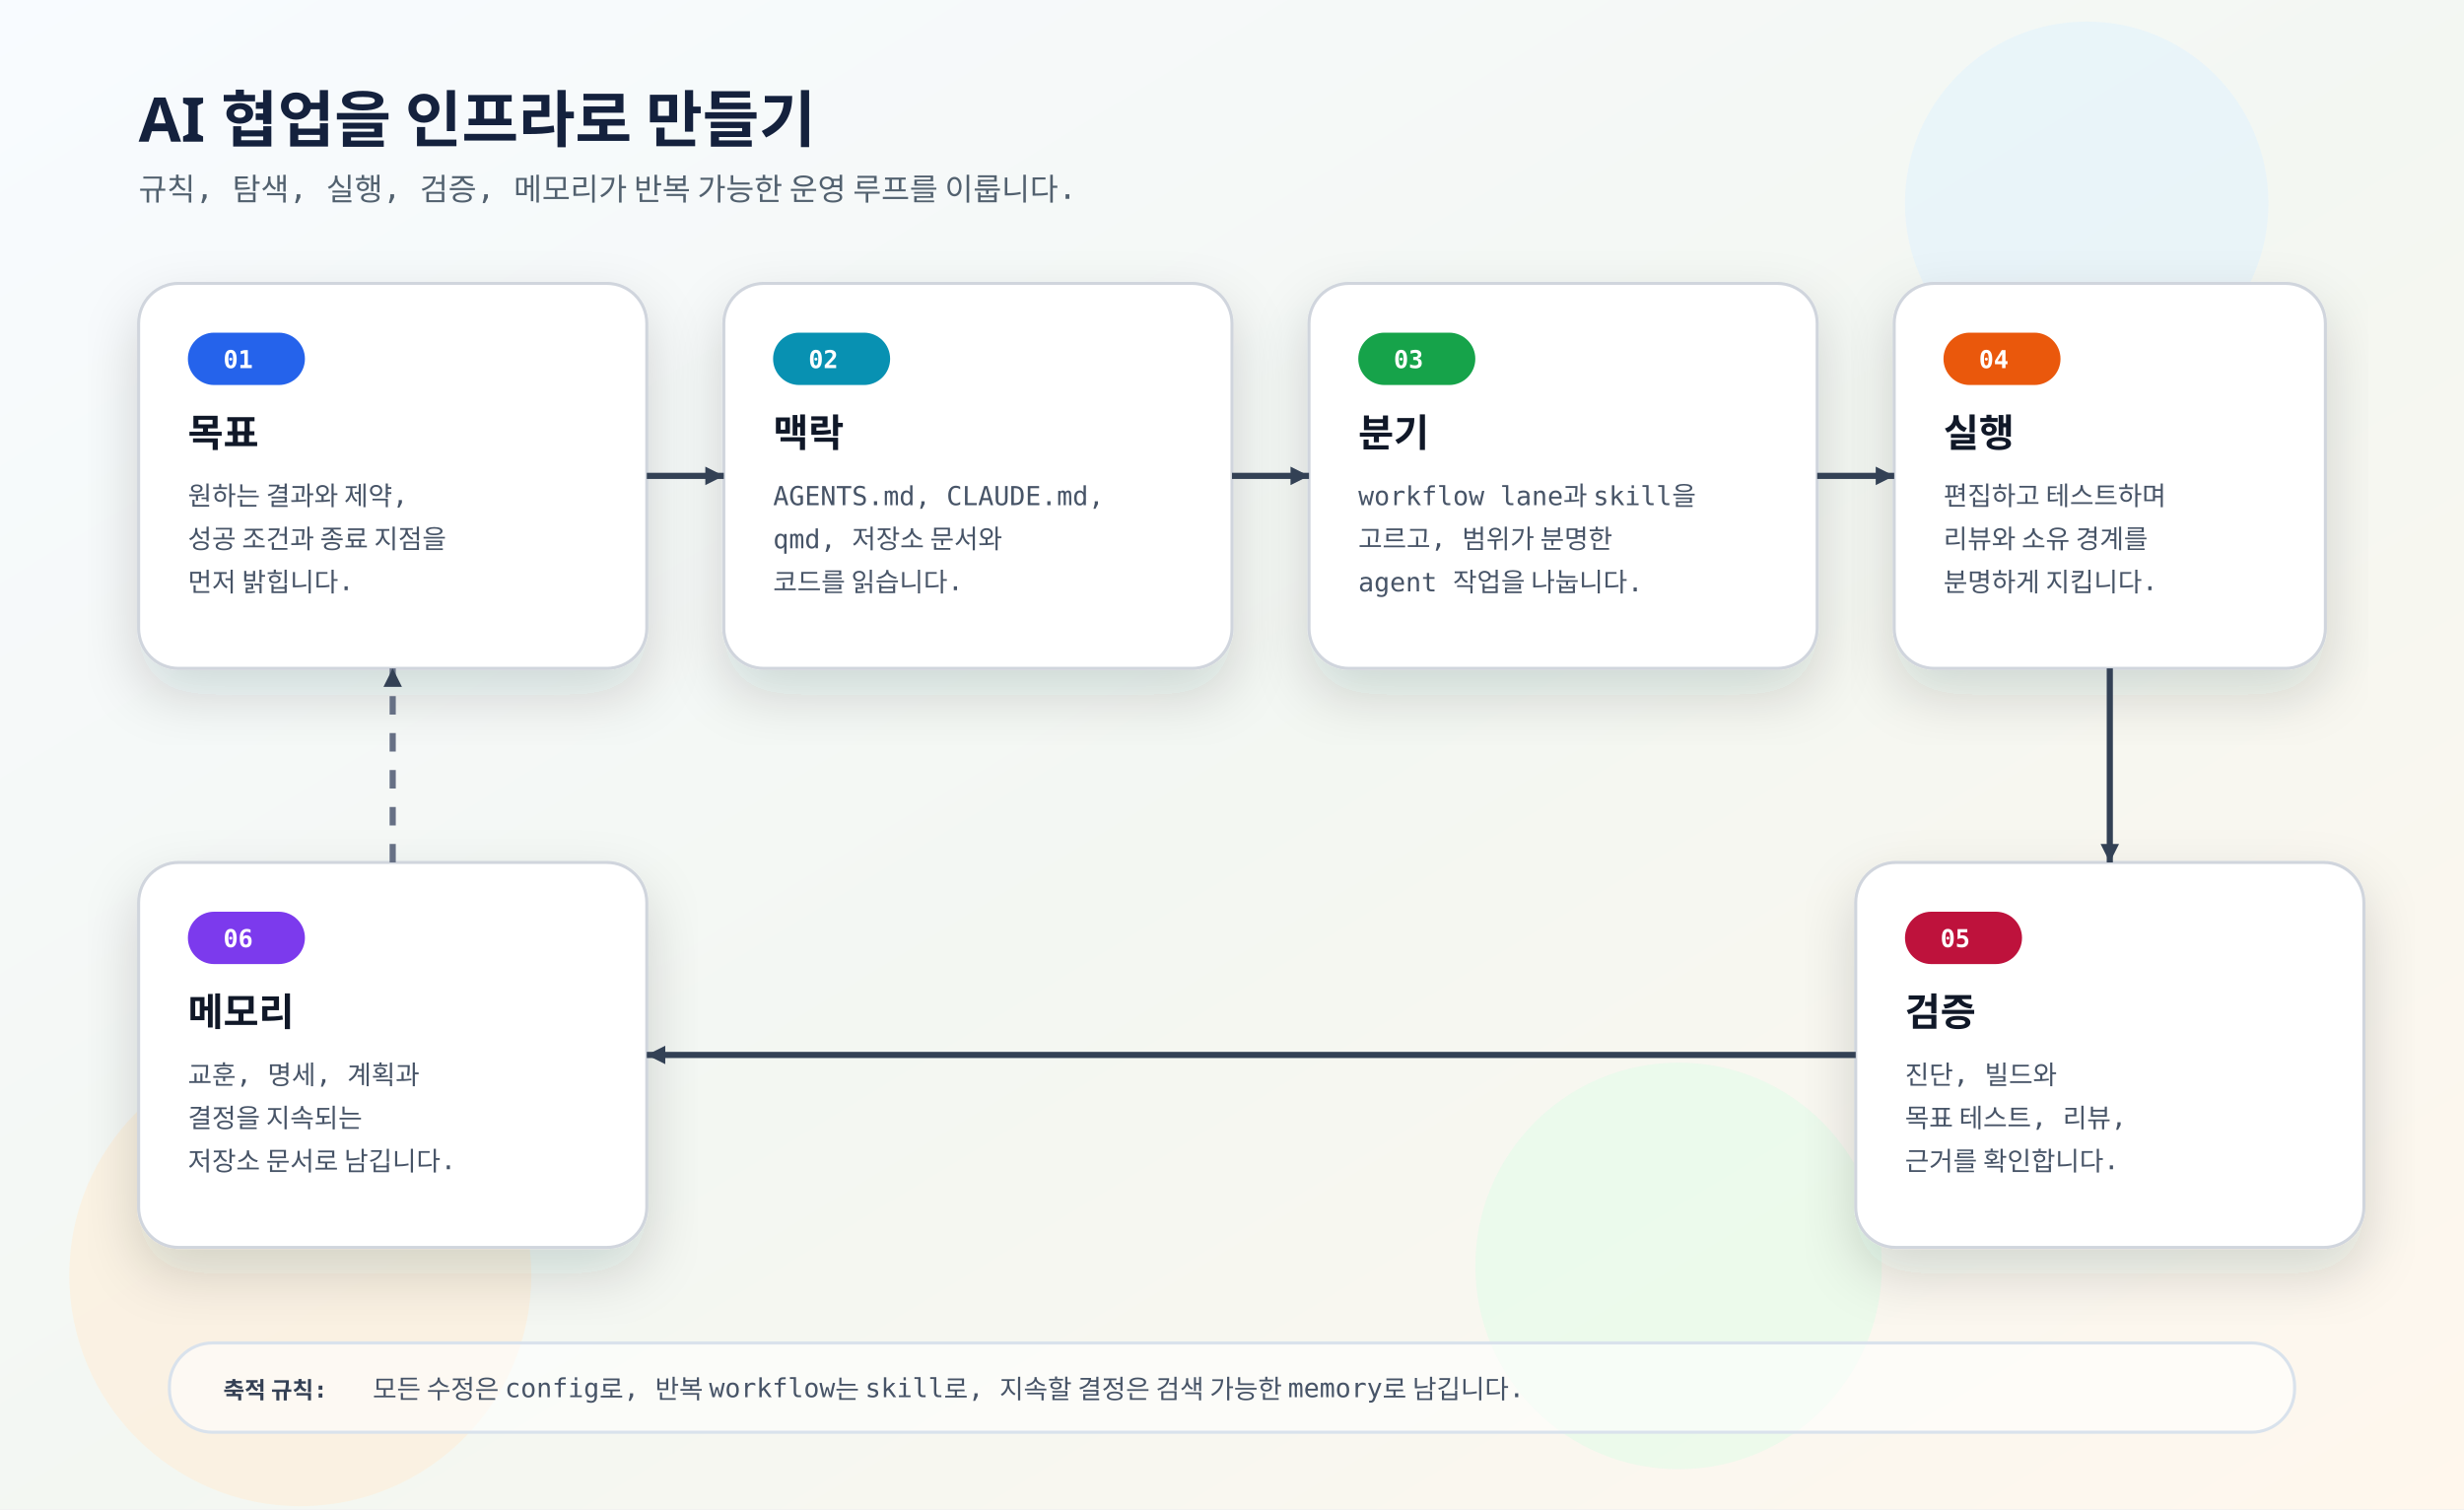
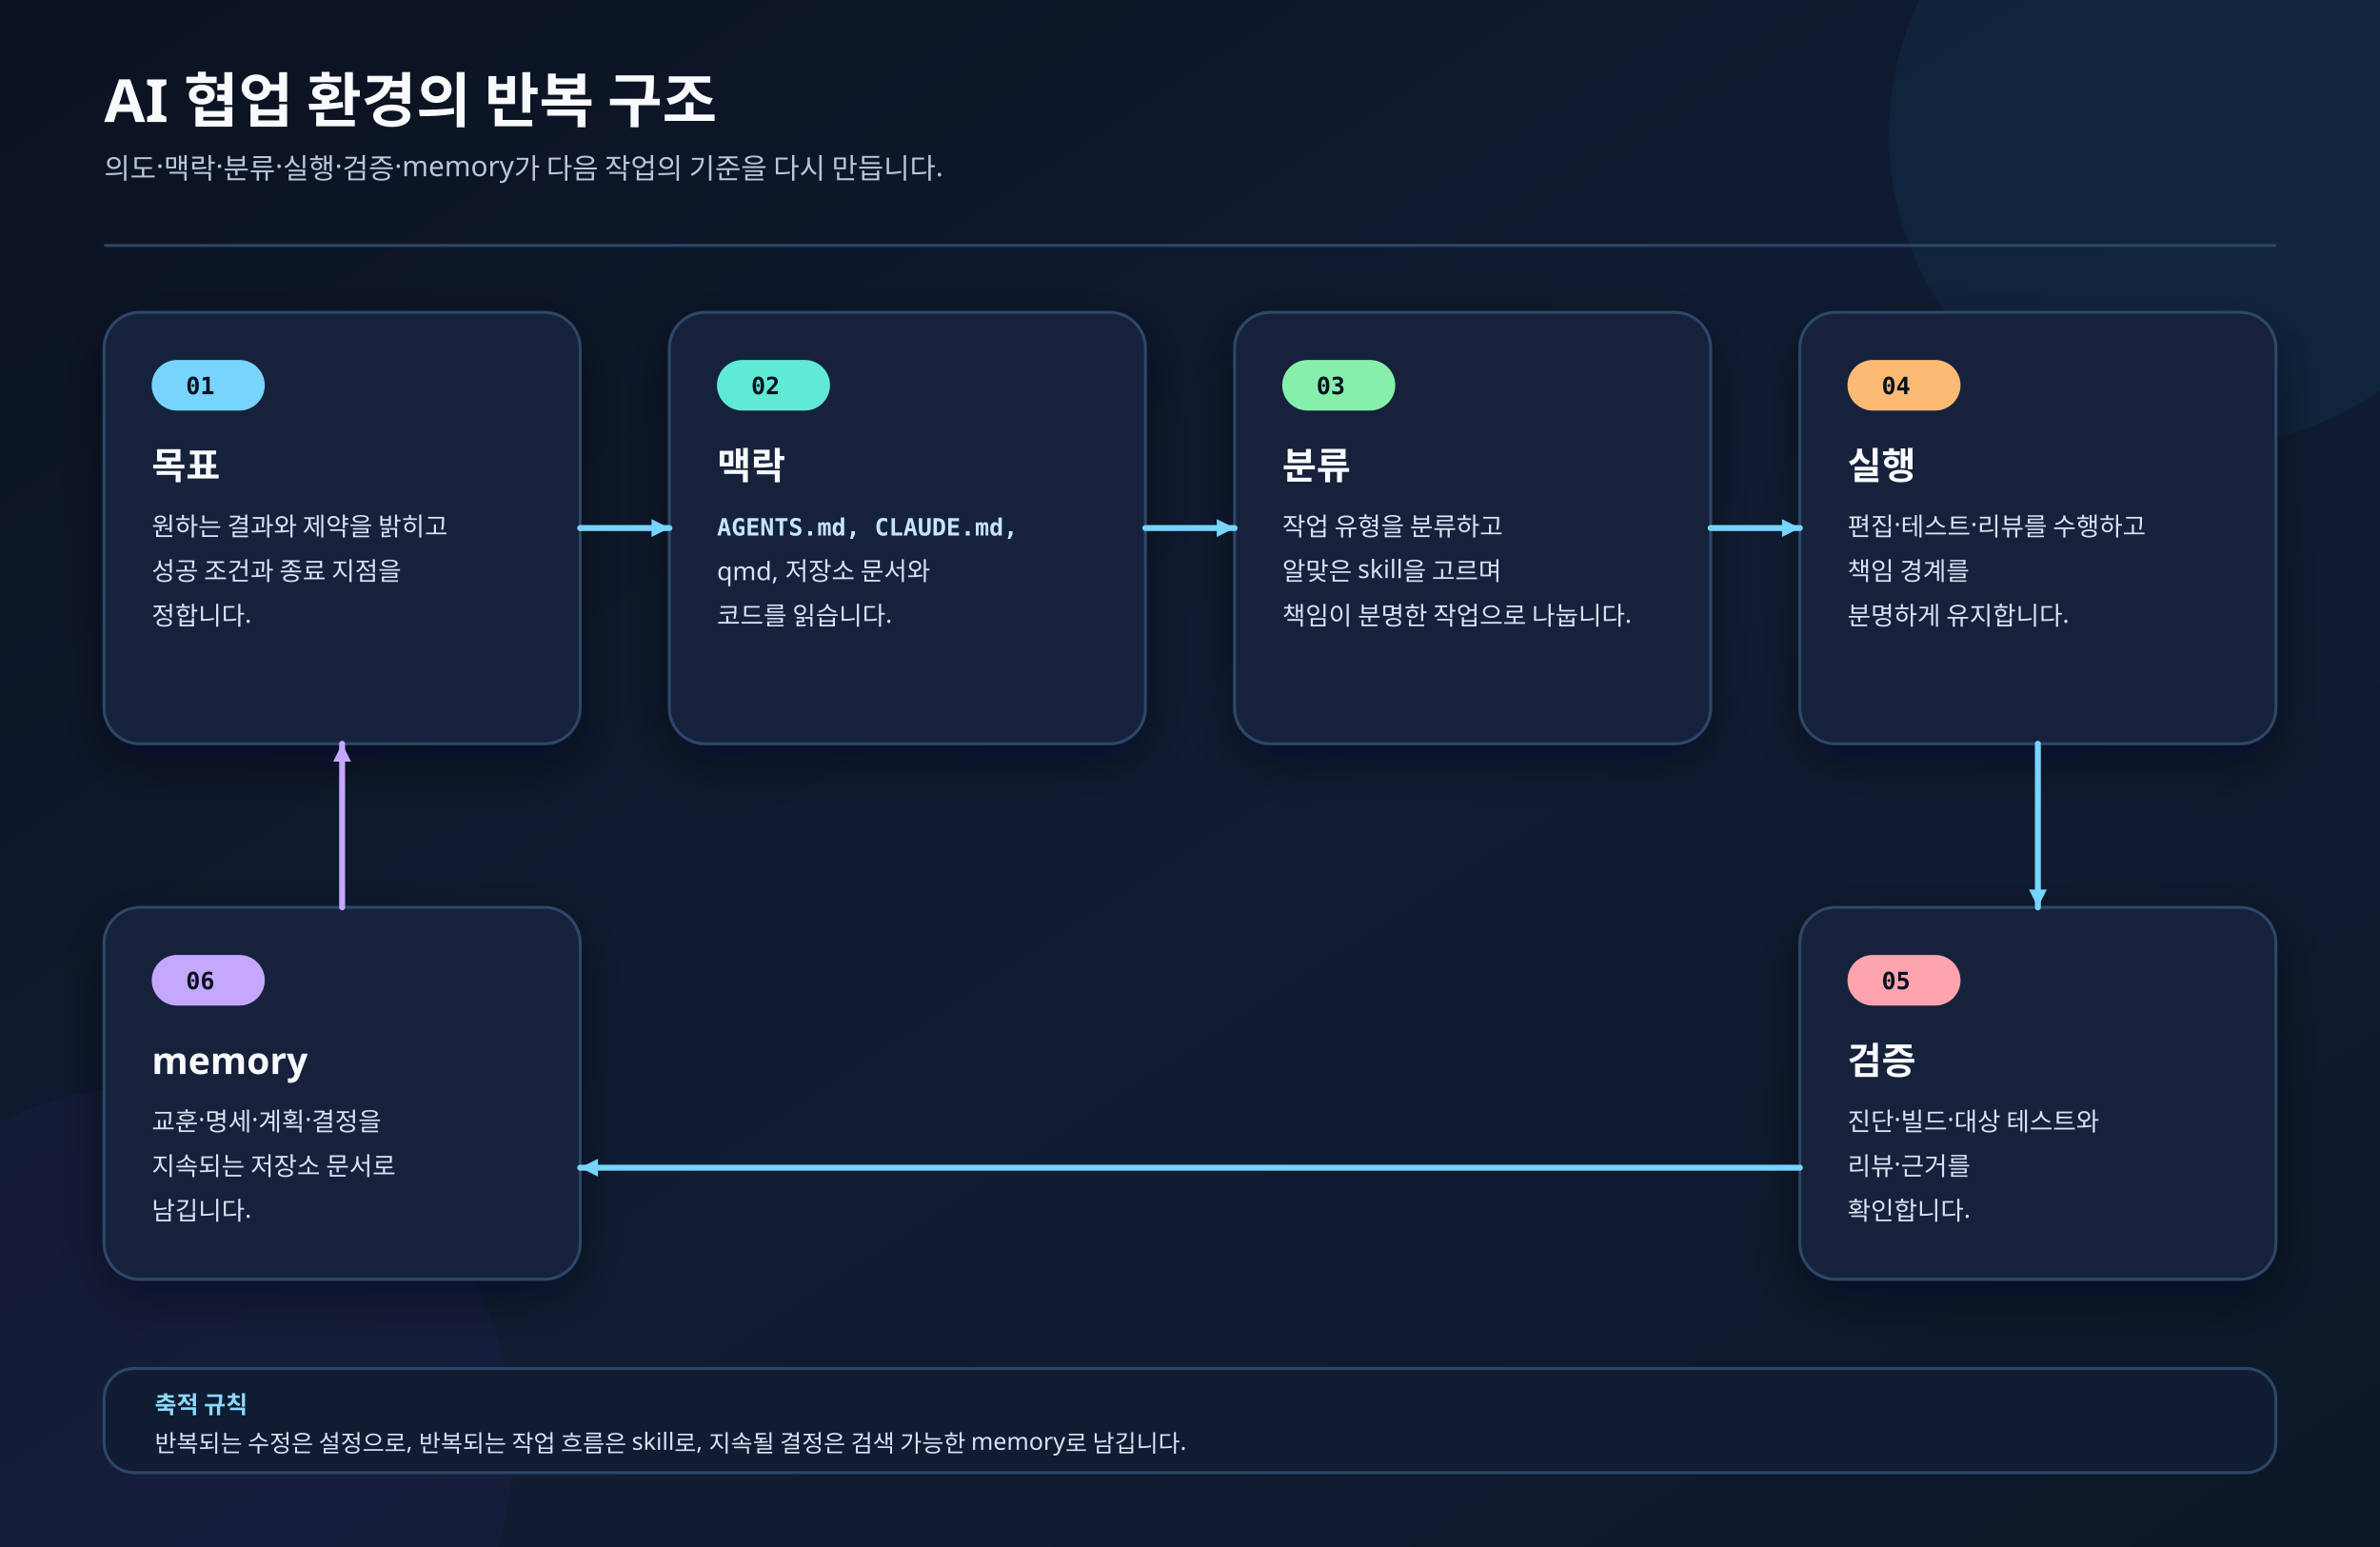
- <svg xmlns="http://www.w3.org/2000/svg" width="1600" height="980" viewBox="0 0 1600 980" role="img" aria-labelledby="title desc">
+ <svg xmlns="http://www.w3.org/2000/svg" width="1600" height="1040" viewBox="0 0 1600 1040" role="img" aria-labelledby="title desc">
  <defs>
-     <linearGradient id="bg" x1="0" y1="0" x2="1" y2="1">
-       <stop offset="0" stop-color="#f8fbff" />
-       <stop offset="0.52" stop-color="#f3f7f2" />
-       <stop offset="1" stop-color="#fff7ed" />
+     <linearGradient id="background" x1="0" y1="0" x2="1" y2="1">
+       <stop offset="0" stop-color="#0b1220" />
+       <stop offset="0.55" stop-color="#101d33" />
+       <stop offset="1" stop-color="#0c1727" />
    </linearGradient>
-     <filter id="shadow" x="-10%" y="-20%" width="120%" height="140%">
-       <feDropShadow dx="0" dy="16" stdDeviation="18" flood-color="#1f2937" flood-opacity="0.16" />
+     <filter id="shadow" x="-12%" y="-16%" width="124%" height="132%">
+       <feDropShadow dx="0" dy="12" stdDeviation="16" flood-color="#020617" flood-opacity="0.48" />
    </filter>
-     <marker id="arrow" viewBox="0 0 14 14" refX="13" refY="7" markerWidth="14" markerHeight="14" markerUnits="userSpaceOnUse" orient="auto">
-       <path d="M1 1 L13 7 L1 13 Z" fill="#334155" />
+     <marker id="flow-arrow" viewBox="0 0 14 14" refX="13" refY="7" markerWidth="14" markerHeight="14" markerUnits="userSpaceOnUse" orient="auto">
+       <path d="M1 1 L13 7 L1 13 Z" fill="#77d4ff" />
    </marker>
    <style>
-       .title { font: 700 40px "goorm Sans", sans-serif; fill: #14213d; }
-       .subtitle { font: 500 20px "goorm Sans Code", monospace; fill: #52616f; }
-       .stage-title { font: 700 25px "goorm Sans", sans-serif; fill: #101828; }
-       .stage-body { font: 500 17px "goorm Sans Code", monospace; fill: #475467; }
-       .small { font: 700 15px "goorm Sans Code", monospace; fill: #344054; }
-       .label { font: 800 16px "goorm Sans Code", monospace; fill: #ffffff; }
-       .card { fill: #ffffff; stroke: #d0d5dd; stroke-width: 2; rx: 26; filter: url(#shadow); }
-       .lane { fill: rgba(255, 255, 255, 0.58); stroke: #d9e2ec; stroke-width: 2; rx: 28; }
-       .line { fill: none; stroke: #334155; stroke-width: 4; marker-end: url(#arrow); }
-       .loop { fill: none; stroke: #667085; stroke-width: 4; stroke-dasharray: 12 12; marker-end: url(#arrow); }
+       .title { font: 700 40px "goorm Sans", sans-serif; fill: #f8fafc; }
+       .subtitle { font: 500 19px "goorm Sans", sans-serif; fill: #b6c7dd; }
+       .stage-title { font: 700 25px "goorm Sans", sans-serif; fill: #f8fafc; }
+       .stage-body { font: 500 17px "goorm Sans", sans-serif; fill: #d7e3f3; }
+       .code { font: 600 16px "goorm Sans Code", monospace; fill: #c5e5ff; }
+       .badge-text { font: 800 16px "goorm Sans Code", monospace; fill: #07111f; }
+       .footer-title { font: 700 16px "goorm Sans", sans-serif; fill: #8ed8ff; }
+       .footer-body { font: 500 16px "goorm Sans", sans-serif; fill: #d7e3f3; }
+       .card { fill: #12213a; stroke: #2d4667; stroke-width: 2; rx: 24; filter: url(#shadow); }
+       .footer { fill: #0f1c31; stroke: #2d4667; stroke-width: 2; rx: 20; }
+       .connector { fill: none; stroke: #77d4ff; stroke-width: 4; stroke-linecap: round; stroke-linejoin: round; marker-end: url(#flow-arrow); }
+       .feedback { stroke: #c4a7ff; marker-end: url(#feedback-arrow); }
    </style>
+     <marker id="feedback-arrow" viewBox="0 0 14 14" refX="13" refY="7" markerWidth="14" markerHeight="14" markerUnits="userSpaceOnUse" orient="auto">
+       <path d="M1 1 L13 7 L1 13 Z" fill="#c4a7ff" />
+     </marker>
  </defs>
-   <rect width="1600" height="980" fill="url(#bg)" />
-   <circle cx="1355" cy="132" r="118" fill="#e0f2fe" opacity="0.55" />
-   <circle cx="195" cy="828" r="150" fill="#ffedd5" opacity="0.55" />
-   <circle cx="1090" cy="822" r="132" fill="#dcfce7" opacity="0.46" />
-   <text x="90" y="92" class="title">AI 협업을 인프라로 만들기</text>
-   <text x="90" y="130" class="subtitle">규칙, 탐색, 실행, 검증, 메모리가 반복 가능한 운영 루프를 이룹니다.</text>
-   <rect x="90" y="184" width="330" height="250" class="card" />
-   <rect x="122" y="216" width="76" height="34" rx="17" fill="#2563eb" />
-   <text x="145" y="239" class="label">01</text>
-   <text x="122" y="290" class="stage-title">목표</text>
-   <text x="122" y="328" class="stage-body">원하는 결과와 제약,</text>
-   <text x="122" y="356" class="stage-body">성공 조건과 종료 지점을</text>
-   <text x="122" y="384" class="stage-body">먼저 밝힙니다.</text>
-   <rect x="470" y="184" width="330" height="250" class="card" />
-   <rect x="502" y="216" width="76" height="34" rx="17" fill="#0891b2" />
-   <text x="525" y="239" class="label">02</text>
-   <text x="502" y="290" class="stage-title">맥락</text>
-   <text x="502" y="328" class="stage-body">AGENTS.md, CLAUDE.md,</text>
-   <text x="502" y="356" class="stage-body">qmd, 저장소 문서와</text>
-   <text x="502" y="384" class="stage-body">코드를 읽습니다.</text>
-   <rect x="850" y="184" width="330" height="250" class="card" />
-   <rect x="882" y="216" width="76" height="34" rx="17" fill="#16a34a" />
-   <text x="905" y="239" class="label">03</text>
-   <text x="882" y="290" class="stage-title">분기</text>
-   <text x="882" y="328" class="stage-body">workflow lane과 skill을</text>
-   <text x="882" y="356" class="stage-body">고르고, 범위가 분명한</text>
-   <text x="882" y="384" class="stage-body">agent 작업을 나눕니다.</text>
-   <rect x="1230" y="184" width="280" height="250" class="card" />
-   <rect x="1262" y="216" width="76" height="34" rx="17" fill="#ea580c" />
-   <text x="1285" y="239" class="label">04</text>
-   <text x="1262" y="290" class="stage-title">실행</text>
-   <text x="1262" y="328" class="stage-body">편집하고 테스트하며</text>
-   <text x="1262" y="356" class="stage-body">리뷰와 소유 경계를</text>
-   <text x="1262" y="384" class="stage-body">분명하게 지킵니다.</text>
-   <path d="M420 309 H470" class="connector line" />
-   <path d="M800 309 H850" class="connector line" />
-   <path d="M1180 309 H1230" class="connector line" />
-   <rect x="90" y="560" width="330" height="250" class="card" />
-   <rect x="122" y="592" width="76" height="34" rx="17" fill="#7c3aed" />
-   <text x="145" y="615" class="label">06</text>
-   <text x="122" y="666" class="stage-title">메모리</text>
-   <text x="122" y="704" class="stage-body">교훈, 명세, 계획과</text>
-   <text x="122" y="732" class="stage-body">결정을 지속되는</text>
-   <text x="122" y="760" class="stage-body">저장소 문서로 남깁니다.</text>
-   <rect x="1205" y="560" width="330" height="250" class="card" />
-   <rect x="1237" y="592" width="76" height="34" rx="17" fill="#be123c" />
-   <text x="1260" y="615" class="label">05</text>
-   <text x="1237" y="666" class="stage-title">검증</text>
-   <text x="1237" y="704" class="stage-body">진단, 빌드와</text>
-   <text x="1237" y="732" class="stage-body">목표 테스트, 리뷰,</text>
-   <text x="1237" y="760" class="stage-body">근거를 확인합니다.</text>
-   <path d="M1370 434 V560" class="connector line" />
-   <path d="M1205 685 H420" class="connector line" />
-   <path d="M255 560 V434" class="connector loop" />
-   <rect x="110" y="872" width="1380" height="58" class="lane" />
-   <text x="145" y="908" class="small">축적 규칙:</text>
-   <text x="242" y="908" class="stage-body">모든 수정은 config로, 반복 workflow는 skill로, 지속할 결정은 검색 가능한 memory로 남깁니다.</text>
+   <rect width="1600" height="1040" fill="url(#background)" />
+   <circle cx="1480" cy="90" r="210" fill="#123454" opacity="0.34" />
+   <circle cx="105" cy="970" r="240" fill="#281d54" opacity="0.26" />
+   <path d="M70 165 H1530" stroke="#2d4667" stroke-width="2" />
+   <text x="70" y="82" class="title">AI 협업 환경의 반복 구조</text>
+   <text x="70" y="120" class="subtitle">의도·맥락·분류·실행·검증·memory가 다음 작업의 기준을 다시 만듭니다.</text>
+   <rect x="70" y="210" width="320" height="290" class="card" />
+   <rect x="102" y="242" width="76" height="34" rx="17" fill="#77d4ff" />
+   <text x="125" y="265" class="badge-text">01</text>
+   <text x="102" y="322" class="stage-title">목표</text>
+   <text x="102" y="360" class="stage-body">원하는 결과와 제약을 밝히고</text>
+   <text x="102" y="390" class="stage-body">성공 조건과 종료 지점을</text>
+   <text x="102" y="420" class="stage-body">정합니다.</text>
+   <rect x="450" y="210" width="320" height="290" class="card" />
+   <rect x="482" y="242" width="76" height="34" rx="17" fill="#5eead4" />
+   <text x="505" y="265" class="badge-text">02</text>
+   <text x="482" y="322" class="stage-title">맥락</text>
+   <text x="482" y="360" class="code">AGENTS.md, CLAUDE.md,</text>
+   <text x="482" y="390" class="stage-body">qmd, 저장소 문서와</text>
+   <text x="482" y="420" class="stage-body">코드를 읽습니다.</text>
+   <rect x="830" y="210" width="320" height="290" class="card" />
+   <rect x="862" y="242" width="76" height="34" rx="17" fill="#86efac" />
+   <text x="885" y="265" class="badge-text">03</text>
+   <text x="862" y="322" class="stage-title">분류</text>
+   <text x="862" y="360" class="stage-body">작업 유형을 분류하고</text>
+   <text x="862" y="390" class="stage-body">알맞은 skill을 고르며</text>
+   <text x="862" y="420" class="stage-body">책임이 분명한 작업으로 나눕니다.</text>
+   <rect x="1210" y="210" width="320" height="290" class="card" />
+   <rect x="1242" y="242" width="76" height="34" rx="17" fill="#fdba74" />
+   <text x="1265" y="265" class="badge-text">04</text>
+   <text x="1242" y="322" class="stage-title">실행</text>
+   <text x="1242" y="360" class="stage-body">편집·테스트·리뷰를 수행하고</text>
+   <text x="1242" y="390" class="stage-body">책임 경계를</text>
+   <text x="1242" y="420" class="stage-body">분명하게 유지합니다.</text>
+   <path d="M390 355 H450" class="connector" data-connector="goal-to-context" />
+   <path d="M770 355 H830" class="connector" data-connector="context-to-routing" />
+   <path d="M1150 355 H1210" class="connector" data-connector="routing-to-execution" />
+   <rect x="1210" y="610" width="320" height="250" class="card" />
+   <rect x="1242" y="642" width="76" height="34" rx="17" fill="#fda4af" />
+   <text x="1265" y="665" class="badge-text">05</text>
+   <text x="1242" y="722" class="stage-title">검증</text>
+   <text x="1242" y="760" class="stage-body">진단·빌드·대상 테스트와</text>
+   <text x="1242" y="790" class="stage-body">리뷰·근거를</text>
+   <text x="1242" y="820" class="stage-body">확인합니다.</text>
+   <rect x="70" y="610" width="320" height="250" class="card" />
+   <rect x="102" y="642" width="76" height="34" rx="17" fill="#c4a7ff" />
+   <text x="125" y="665" class="badge-text">06</text>
+   <text x="102" y="722" class="stage-title">memory</text>
+   <text x="102" y="760" class="stage-body">교훈·명세·계획·결정을</text>
+   <text x="102" y="790" class="stage-body">지속되는 저장소 문서로</text>
+   <text x="102" y="820" class="stage-body">남깁니다.</text>
+   <path d="M1370 500 V610" class="connector" data-connector="execution-to-verification" />
+   <path d="M1210 785 H390" class="connector" data-connector="verification-to-memory" />
+   <path d="M230 610 V500" class="connector feedback" data-connector="memory-to-goal" />
+   <rect x="70" y="920" width="1460" height="70" class="footer" />
+   <text x="104" y="950" class="footer-title">축적 규칙</text>
+   <text x="104" y="976" class="footer-body">반복되는 수정은 설정으로, 반복되는 작업 흐름은 skill로, 지속될 결정은 검색 가능한 memory로 남깁니다.</text>
</svg>
